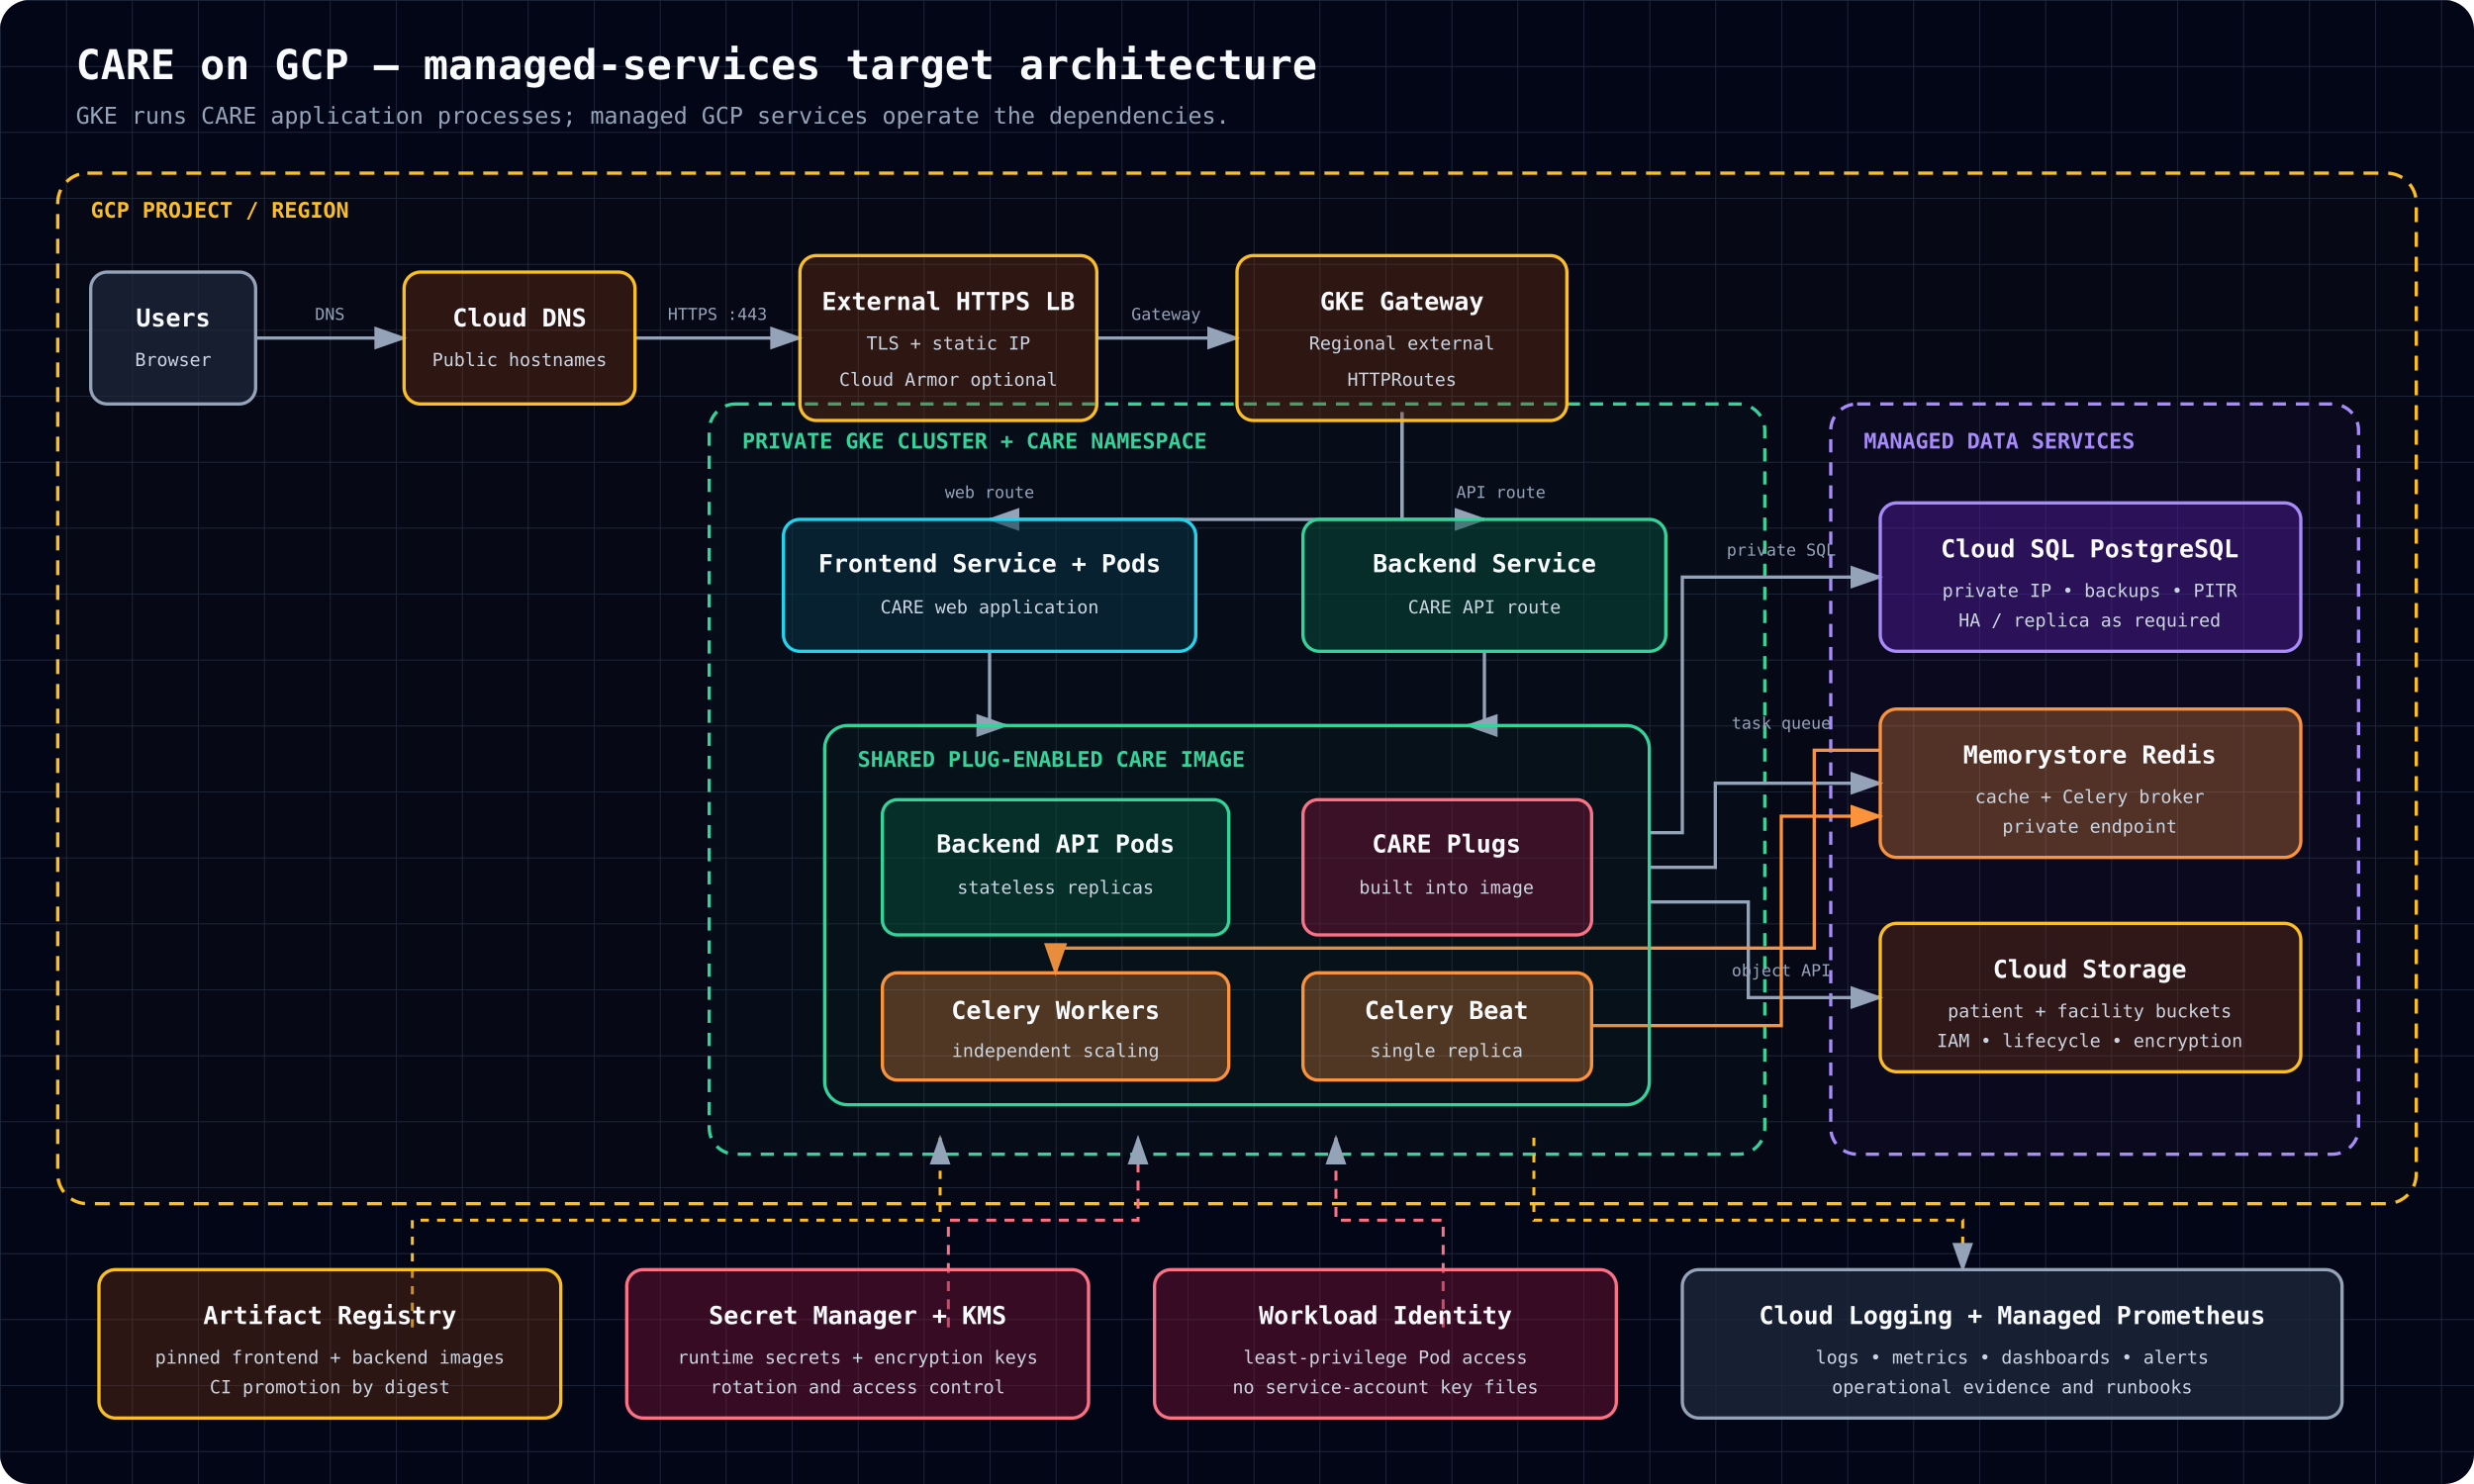
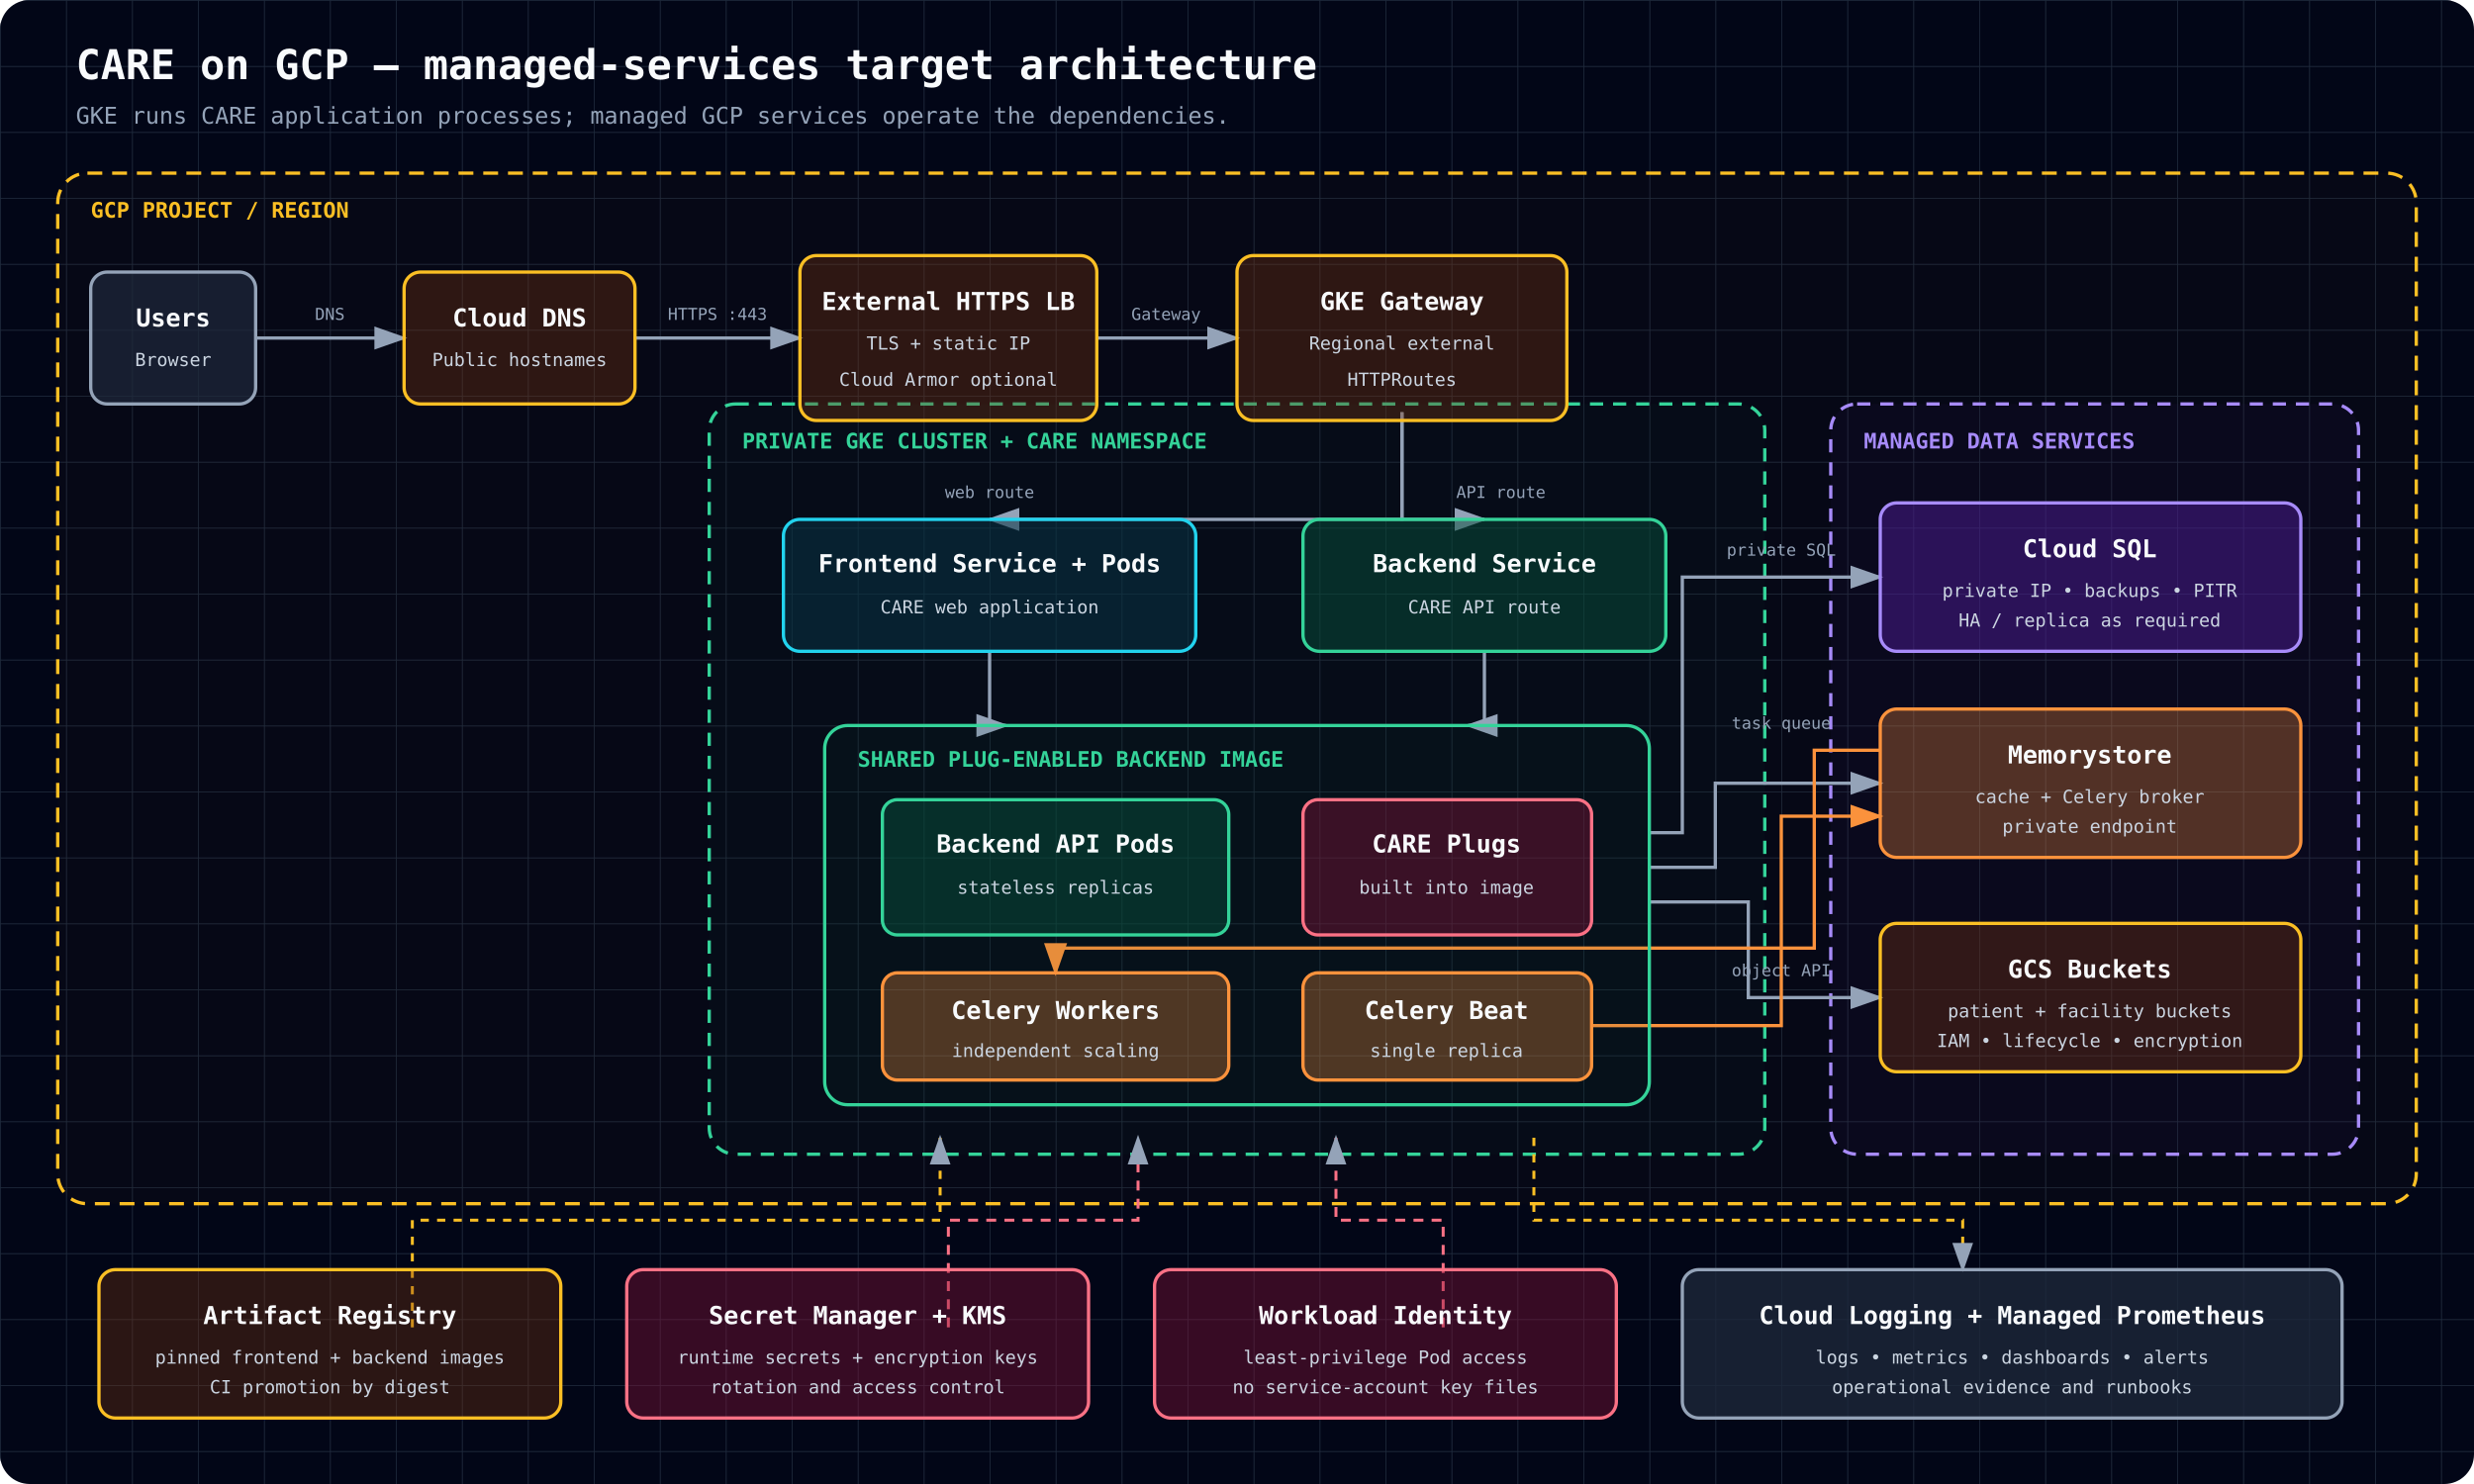
<svg xmlns="http://www.w3.org/2000/svg" width="1500" height="900" viewBox="0 0 1500 900" role="img" aria-labelledby="title desc">
  <defs>
    <pattern id="grid" width="40" height="40" patternUnits="userSpaceOnUse">
      <path d="M40 0H0V40" fill="none" stroke="#1e293b" stroke-width="1" />
    </pattern>
    <marker id="arrow" markerWidth="10" markerHeight="7" refX="9" refY="3.5" orient="auto">
      <polygon points="0 0,10 3.5,0 7" fill="#94a3b8" />
    </marker>
    <marker id="taskArrow" markerWidth="10" markerHeight="7" refX="9" refY="3.5" orient="auto">
      <polygon points="0 0,10 3.5,0 7" fill="#fb923c" />
    </marker>
    <style>
      .title{font:700 25px ui-monospace,SFMono-Regular,Menlo,monospace;fill:#f8fafc}.sub{font:14px ui-monospace,SFMono-Regular,Menlo,monospace;fill:#94a3b8}.boundary{font:700 13px ui-monospace,SFMono-Regular,Menlo,monospace}.name{font:700 15px ui-monospace,SFMono-Regular,Menlo,monospace;fill:#f8fafc;text-anchor:middle}.detail{font:11px ui-monospace,SFMono-Regular,Menlo,monospace;fill:#cbd5e1;text-anchor:middle}.label{font:10px ui-monospace,SFMono-Regular,Menlo,monospace;fill:#94a3b8;text-anchor:middle}.flow{fill:none;stroke:#94a3b8;stroke-width:2;marker-end:url(#arrow)}.task{fill:none;stroke:#fb923c;stroke-width:2;marker-end:url(#taskArrow)}.identity{fill:none;stroke:#fb7185;stroke-width:1.8;stroke-dasharray:6 5;marker-end:url(#arrow)}.control{fill:none;stroke:#fbbf24;stroke-width:1.8;stroke-dasharray:5 5;marker-end:url(#arrow)}
    </style>
  </defs>
  <rect width="1500" height="900" rx="18" fill="#020617" />
  <rect width="1500" height="900" rx="18" fill="url(#grid)" />
  <text x="46" y="48" class="title">CARE on GCP — managed-services target architecture</text>
  <text x="46" y="75" class="sub">GKE runs CARE application processes; managed GCP services operate the dependencies.</text>
  <rect x="35" y="105" width="1430" height="625" rx="18" fill="rgba(120,53,15,.04)" stroke="#fbbf24" stroke-width="2" stroke-dasharray="9 6" />
  <text x="55" y="132" class="boundary" fill="#fbbf24">GCP PROJECT / REGION</text>
  <rect x="430" y="245" width="640" height="455" rx="16" fill="rgba(6,78,59,.06)" stroke="#34d399" stroke-width="2" stroke-dasharray="8 6" />
  <text x="450" y="272" class="boundary" fill="#34d399">PRIVATE GKE CLUSTER + CARE NAMESPACE</text>
  <rect x="1110" y="245" width="320" height="455" rx="16" fill="rgba(76,29,149,.06)" stroke="#a78bfa" stroke-width="2" stroke-dasharray="8 6" />
  <text x="1130" y="272" class="boundary" fill="#a78bfa">MANAGED DATA SERVICES</text>
  <path class="flow" d="M155 205H245" />
  <path class="flow" d="M385 205H485" />
  <path class="flow" d="M665 205H750" />
  <path class="flow" d="M850 250V315H600" />
  <path class="flow" d="M850 250V315H900" />
  <path class="flow" d="M600 395V440H610" />
  <path class="flow" d="M900 395V440H890" />
  <path class="flow" d="M1000 505H1020V350H1140" />
  <path class="flow" d="M1000 526H1040V475H1140" />
  <path class="flow" d="M1000 547H1060V605H1140" />
  <path class="task" d="M965 622H1080V495H1140" />
  <path class="task" d="M1140 455H1100V575H640V590" />
  <path class="control" d="M250 805V740H570V690" />
  <path class="identity" d="M575 805V740H690V690" />
  <path class="identity" d="M875 805V740H810V690" />
  <path class="control" d="M930 690V740H1190V770" />
  <text x="200" y="194" class="label">DNS</text>
  <text x="435" y="194" class="label">HTTPS :443</text>
  <text x="707" y="194" class="label">Gateway</text>
  <text x="600" y="302" class="label">web route</text>
  <text x="910" y="302" class="label">API route</text>
  <text x="1080" y="337" class="label">private SQL</text>
  <text x="1080" y="442" class="label">task queue</text>
  <text x="1080" y="592" class="label">object API</text>
  <rect x="55" y="165" width="100" height="80" rx="10" fill="rgba(30,41,59,.7)" stroke="#94a3b8" stroke-width="2" />
  <text x="105" y="198" class="name">Users</text>
  <text x="105" y="222" class="detail">Browser</text>
  <rect x="245" y="165" width="140" height="80" rx="10" fill="rgba(120,53,15,.35)" stroke="#fbbf24" stroke-width="2" />
  <text x="315" y="198" class="name">Cloud DNS</text>
  <text x="315" y="222" class="detail">Public hostnames</text>
  <rect x="485" y="155" width="180" height="100" rx="10" fill="rgba(120,53,15,.35)" stroke="#fbbf24" stroke-width="2" />
  <text x="575" y="188" class="name">External HTTPS LB</text>
  <text x="575" y="212" class="detail">TLS + static IP</text>
  <text x="575" y="234" class="detail">Cloud Armor optional</text>
  <rect x="750" y="155" width="200" height="100" rx="10" fill="rgba(120,53,15,.35)" stroke="#fbbf24" stroke-width="2" />
  <text x="850" y="188" class="name">GKE Gateway</text>
  <text x="850" y="212" class="detail">Regional external</text>
  <text x="850" y="234" class="detail">HTTPRoutes</text>
  <rect x="475" y="315" width="250" height="80" rx="10" fill="rgba(8,51,68,.55)" stroke="#22d3ee" stroke-width="2" />
  <text x="600" y="347" class="name">Frontend Service + Pods</text>
  <text x="600" y="372" class="detail">CARE web application</text>
  <rect x="790" y="315" width="220" height="80" rx="10" fill="rgba(6,78,59,.5)" stroke="#34d399" stroke-width="2" />
  <text x="900" y="347" class="name">Backend Service</text>
  <text x="900" y="372" class="detail">CARE API route</text>
  <rect x="500" y="440" width="500" height="230" rx="14" fill="rgba(6,78,59,.08)" stroke="#34d399" stroke-width="2" />
-   <text x="520" y="465" class="boundary" fill="#34d399">SHARED PLUG-ENABLED CARE IMAGE</text>
+   <text x="520" y="465" class="boundary" fill="#34d399">SHARED PLUG-ENABLED BACKEND IMAGE</text>
  <rect x="535" y="485" width="210" height="82" rx="9" fill="rgba(6,78,59,.5)" stroke="#34d399" stroke-width="2" />
  <text x="640" y="517" class="name">Backend API Pods</text>
  <text x="640" y="542" class="detail">stateless replicas</text>
  <rect x="790" y="485" width="175" height="82" rx="9" fill="rgba(136,19,55,.4)" stroke="#fb7185" stroke-width="2" />
  <text x="877" y="517" class="name">CARE Plugs</text>
  <text x="877" y="542" class="detail">built into image</text>
  <rect x="535" y="590" width="210" height="65" rx="9" fill="rgba(251,146,60,.3)" stroke="#fb923c" stroke-width="2" />
  <text x="640" y="618" class="name">Celery Workers</text>
  <text x="640" y="641" class="detail">independent scaling</text>
  <rect x="790" y="590" width="175" height="65" rx="9" fill="rgba(251,146,60,.3)" stroke="#fb923c" stroke-width="2" />
  <text x="877" y="618" class="name">Celery Beat</text>
  <text x="877" y="641" class="detail">single replica</text>
  <rect x="1140" y="305" width="255" height="90" rx="10" fill="rgba(76,29,149,.5)" stroke="#a78bfa" stroke-width="2" />
-   <text x="1267" y="338" class="name">Cloud SQL PostgreSQL</text>
+   <text x="1267" y="338" class="name">Cloud SQL</text>
  <text x="1267" y="362" class="detail">private IP • backups • PITR</text>
  <text x="1267" y="380" class="detail">HA / replica as required</text>
  <rect x="1140" y="430" width="255" height="90" rx="10" fill="rgba(251,146,60,.3)" stroke="#fb923c" stroke-width="2" />
-   <text x="1267" y="463" class="name">Memorystore Redis</text>
+   <text x="1267" y="463" class="name">Memorystore</text>
  <text x="1267" y="487" class="detail">cache + Celery broker</text>
  <text x="1267" y="505" class="detail">private endpoint</text>
  <rect x="1140" y="560" width="255" height="90" rx="10" fill="rgba(120,53,15,.35)" stroke="#fbbf24" stroke-width="2" />
-   <text x="1267" y="593" class="name">Cloud Storage</text>
+   <text x="1267" y="593" class="name">GCS Buckets</text>
  <text x="1267" y="617" class="detail">patient + facility buckets</text>
  <text x="1267" y="635" class="detail">IAM • lifecycle • encryption</text>
  <rect x="60" y="770" width="280" height="90" rx="10" fill="rgba(120,53,15,.35)" stroke="#fbbf24" stroke-width="2" />
  <text x="200" y="803" class="name">Artifact Registry</text>
  <text x="200" y="827" class="detail">pinned frontend + backend images</text>
  <text x="200" y="845" class="detail">CI promotion by digest</text>
  <rect x="380" y="770" width="280" height="90" rx="10" fill="rgba(136,19,55,.4)" stroke="#fb7185" stroke-width="2" />
  <text x="520" y="803" class="name">Secret Manager + KMS</text>
  <text x="520" y="827" class="detail">runtime secrets + encryption keys</text>
  <text x="520" y="845" class="detail">rotation and access control</text>
  <rect x="700" y="770" width="280" height="90" rx="10" fill="rgba(136,19,55,.4)" stroke="#fb7185" stroke-width="2" />
  <text x="840" y="803" class="name">Workload Identity</text>
  <text x="840" y="827" class="detail">least-privilege Pod access</text>
  <text x="840" y="845" class="detail">no service-account key files</text>
  <rect x="1020" y="770" width="400" height="90" rx="10" fill="rgba(30,41,59,.75)" stroke="#94a3b8" stroke-width="2" />
  <text x="1220" y="803" class="name">Cloud Logging + Managed Prometheus</text>
  <text x="1220" y="827" class="detail">logs • metrics • dashboards • alerts</text>
  <text x="1220" y="845" class="detail">operational evidence and runbooks</text>
</svg>
